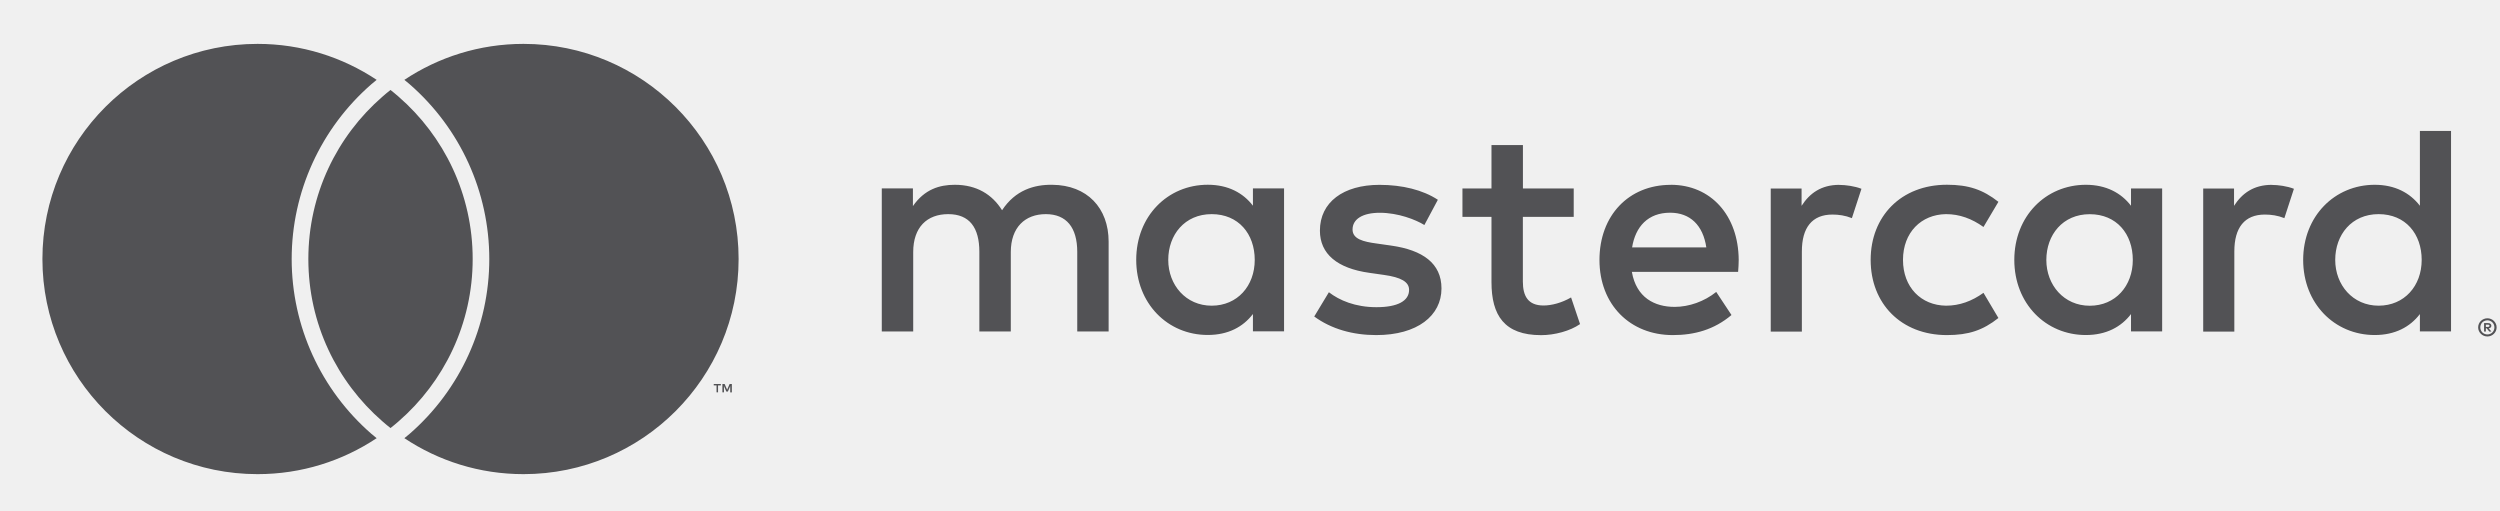
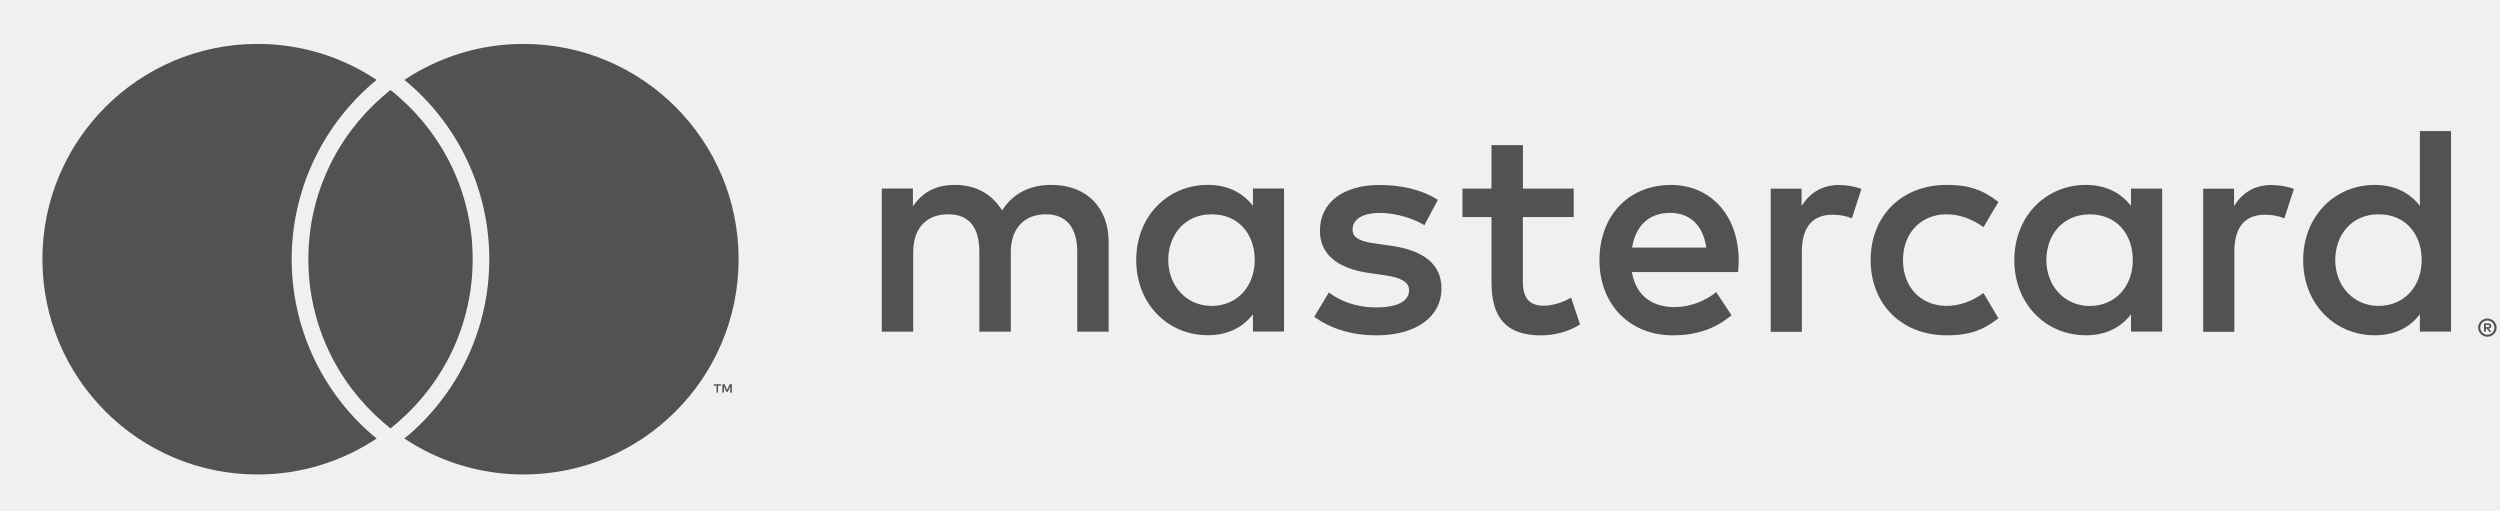
- <svg xmlns="http://www.w3.org/2000/svg" role="img" aria-label="Mastercard" preserveAspectRatio="none" overflow="visible" style="display: block;" width="122.938" height="25.089" viewBox="0 0 122.938 25.089" fill="none">
+ <svg xmlns="http://www.w3.org/2000/svg" role="img" aria-label="Mastercard" preserveAspectRatio="none" overflow="visible" style="display: block;" width="142" height="29" viewBox="0 0 122.938 25.089" fill="none">
  <g id="_Ð¡Ð»Ð¾Ð¹_1" clip-path="url(#clip0_0_22156)">
    <path id="Vector" d="M19.203 4.424C19.068 4.53 18.933 4.641 18.804 4.756C16.573 6.695 15.163 9.552 15.163 12.737C15.163 15.923 16.573 18.779 18.804 20.718C18.933 20.833 19.068 20.942 19.203 21.05C19.338 20.942 19.474 20.833 19.603 20.718C21.833 18.779 23.244 15.923 23.244 12.737C23.244 9.552 21.833 6.695 19.603 4.756C19.474 4.641 19.338 4.533 19.203 4.424ZM25.742 2.158C23.576 2.158 21.563 2.811 19.885 3.927C19.97 3.998 20.058 4.065 20.141 4.139C22.633 6.308 24.061 9.44 24.061 12.737C24.061 16.034 22.633 19.167 20.141 21.336C20.058 21.406 19.97 21.477 19.885 21.547C21.563 22.664 23.576 23.316 25.742 23.316C31.584 23.316 36.321 18.579 36.321 12.737C36.321 6.895 31.584 2.158 25.742 2.158ZM18.266 21.336C18.348 21.406 18.436 21.477 18.522 21.547C16.844 22.664 14.831 23.316 12.665 23.316C6.823 23.316 2.086 18.579 2.086 12.737C2.086 6.895 6.823 2.158 12.665 2.158C14.831 2.158 16.844 2.811 18.522 3.927C18.436 3.998 18.348 4.065 18.266 4.139C15.774 6.308 14.343 9.443 14.343 12.737C14.343 16.031 15.771 19.167 18.266 21.336ZM57.449 12.781C57.449 11.544 58.26 10.53 59.583 10.53C60.905 10.53 61.702 11.503 61.702 12.781C61.702 14.06 60.849 15.032 59.583 15.032C58.316 15.032 57.449 14.015 57.449 12.781ZM63.144 12.781V9.264H61.613V10.116C61.129 9.484 60.391 9.085 59.392 9.085C57.42 9.085 55.874 10.63 55.874 12.778C55.874 14.927 57.42 16.472 59.392 16.472C60.394 16.472 61.129 16.076 61.613 15.441V16.293H63.144V12.775V12.781ZM114.835 12.781C114.835 11.544 115.643 10.53 116.968 10.53C118.293 10.53 119.087 11.503 119.087 12.781C119.087 14.06 118.234 15.032 116.968 15.032C115.701 15.032 114.835 14.015 114.835 12.781ZM122.243 15.964V16.076H122.346C122.369 16.076 122.387 16.07 122.401 16.061C122.416 16.052 122.422 16.037 122.422 16.02C122.422 16.002 122.416 15.987 122.401 15.979C122.387 15.97 122.369 15.964 122.346 15.964H122.243ZM122.346 15.887C122.399 15.887 122.44 15.899 122.469 15.923C122.498 15.946 122.513 15.979 122.513 16.02C122.513 16.055 122.501 16.081 122.478 16.105C122.454 16.128 122.422 16.14 122.381 16.146L122.516 16.302H122.41L122.284 16.146H122.243V16.302H122.155V15.887H122.346ZM122.319 16.446C122.366 16.446 122.413 16.437 122.454 16.419C122.495 16.402 122.534 16.375 122.563 16.346C122.595 16.314 122.619 16.278 122.637 16.234C122.654 16.193 122.663 16.146 122.663 16.099C122.663 16.052 122.654 16.005 122.637 15.964C122.619 15.923 122.595 15.884 122.563 15.852C122.531 15.82 122.495 15.796 122.454 15.779C122.413 15.761 122.369 15.752 122.319 15.752C122.269 15.752 122.225 15.761 122.181 15.779C122.14 15.796 122.102 15.82 122.069 15.852C122.037 15.884 122.014 15.92 121.996 15.964C121.978 16.005 121.969 16.052 121.969 16.099C121.969 16.146 121.978 16.193 121.996 16.234C122.014 16.275 122.037 16.314 122.069 16.346C122.102 16.378 122.137 16.402 122.181 16.419C122.225 16.437 122.269 16.446 122.319 16.446ZM122.319 15.652C122.381 15.652 122.44 15.664 122.495 15.688C122.551 15.711 122.598 15.743 122.639 15.784C122.681 15.826 122.713 15.873 122.736 15.926C122.76 15.979 122.772 16.037 122.772 16.099C122.772 16.161 122.76 16.216 122.736 16.272C122.713 16.325 122.681 16.372 122.639 16.413C122.598 16.454 122.551 16.487 122.495 16.51C122.44 16.534 122.381 16.546 122.319 16.546C122.257 16.546 122.196 16.534 122.14 16.51C122.084 16.487 122.037 16.454 121.996 16.413C121.955 16.372 121.922 16.325 121.899 16.272C121.875 16.22 121.864 16.161 121.864 16.099C121.864 16.037 121.875 15.979 121.899 15.926C121.922 15.87 121.955 15.823 121.996 15.784C122.037 15.743 122.084 15.711 122.14 15.688C122.196 15.664 122.255 15.652 122.319 15.652ZM120.53 12.784V6.44H118.999V10.119C118.514 9.487 117.776 9.087 116.777 9.087C114.805 9.087 113.259 10.633 113.259 12.781C113.259 14.929 114.805 16.475 116.777 16.475C117.779 16.475 118.514 16.078 118.999 15.444V16.296H120.53V12.778V12.784ZM82.128 10.46C83.115 10.46 83.747 11.077 83.909 12.167H80.259C80.421 11.15 81.038 10.46 82.128 10.46ZM82.157 9.09C80.097 9.09 78.654 10.592 78.654 12.784C78.654 14.976 80.156 16.478 82.26 16.478C83.321 16.478 84.291 16.214 85.146 15.491L84.396 14.356C83.809 14.827 83.056 15.091 82.351 15.091C81.364 15.091 80.468 14.636 80.247 13.369H85.472C85.487 13.178 85.501 12.987 85.501 12.781C85.487 10.589 84.132 9.087 82.16 9.087L82.157 9.09ZM100.629 12.784C100.629 11.547 101.437 10.533 102.763 10.533C104.088 10.533 104.881 11.506 104.881 12.784C104.881 14.062 104.029 15.035 102.763 15.035C101.496 15.035 100.629 14.018 100.629 12.784ZM106.324 12.784V9.267H104.793V10.119C104.308 9.487 103.571 9.087 102.572 9.087C100.6 9.087 99.054 10.633 99.054 12.781C99.054 14.929 100.6 16.475 102.572 16.475C103.574 16.475 104.308 16.078 104.793 15.444V16.296H106.324V12.778V12.784ZM91.99 12.784C91.99 14.918 93.477 16.478 95.742 16.478C96.803 16.478 97.508 16.243 98.272 15.638L97.538 14.4C96.965 14.812 96.359 15.032 95.698 15.032C94.476 15.018 93.58 14.133 93.58 12.781C93.58 11.43 94.476 10.545 95.698 10.53C96.359 10.53 96.965 10.751 97.538 11.162L98.272 9.925C97.508 9.323 96.8 9.085 95.742 9.085C93.477 9.085 91.99 10.645 91.99 12.778V12.784ZM111.714 9.09C110.829 9.09 110.256 9.502 109.859 10.122V9.27H108.343V16.305H109.874V12.361C109.874 11.197 110.374 10.551 111.376 10.551C111.684 10.551 112.008 10.595 112.334 10.727L112.804 9.284C112.466 9.152 112.025 9.093 111.714 9.093V9.09ZM70.708 9.825C69.971 9.34 68.957 9.09 67.837 9.09C66.056 9.09 64.907 9.946 64.907 11.341C64.907 12.49 65.763 13.196 67.335 13.416L68.055 13.519C68.892 13.636 69.292 13.857 69.292 14.254C69.292 14.797 68.734 15.106 67.688 15.106C66.641 15.106 65.863 14.768 65.348 14.371L64.628 15.564C65.469 16.181 66.527 16.478 67.676 16.478C69.706 16.478 70.885 15.52 70.885 14.183C70.885 12.946 69.956 12.299 68.425 12.079L67.705 11.976C67.041 11.888 66.512 11.756 66.512 11.286C66.512 10.771 67.012 10.463 67.852 10.463C68.751 10.463 69.618 10.801 70.044 11.065L70.705 9.828L70.708 9.825ZM90.447 9.09C89.562 9.09 88.99 9.502 88.593 10.122V9.27H87.076V16.305H88.607V12.361C88.607 11.197 89.107 10.551 90.109 10.551C90.418 10.551 90.741 10.595 91.067 10.727L91.537 9.284C91.199 9.152 90.758 9.093 90.447 9.093V9.09ZM77.391 9.267H74.89V7.133H73.344V9.267H71.916V10.665H73.344V13.874C73.344 15.508 73.976 16.481 75.786 16.481C76.448 16.481 77.214 16.275 77.699 15.937L77.258 14.627C76.803 14.891 76.3 15.023 75.904 15.023C75.137 15.023 74.887 14.553 74.887 13.845V10.665H77.388V9.267H77.391ZM54.517 16.302V11.885C54.517 10.222 53.456 9.102 51.748 9.087C50.852 9.073 49.924 9.352 49.277 10.339C48.792 9.561 48.025 9.087 46.953 9.087C46.2 9.087 45.466 9.308 44.893 10.134V9.264H43.362V16.299H44.907V12.399C44.907 11.177 45.583 10.53 46.629 10.53C47.675 10.53 48.16 11.191 48.16 12.385V16.299H49.706V12.399C49.706 11.177 50.411 10.53 51.428 10.53C52.445 10.53 52.974 11.191 52.974 12.385V16.299H54.52L54.517 16.302ZM35.989 19.293V18.882H35.88L35.757 19.164L35.633 18.882H35.524V19.293H35.601V18.985L35.715 19.252H35.795L35.909 18.985V19.296H35.986L35.989 19.293ZM35.31 19.293V18.952H35.448V18.882H35.098V18.952H35.236V19.293H35.313H35.31Z" fill="#0F0F13" fill-opacity="0.7" />
  </g>
  <defs>
    <clipPath id="clip0_0_22156">
      <rect width="122.938" height="25.089" fill="white" />
    </clipPath>
  </defs>
</svg>
